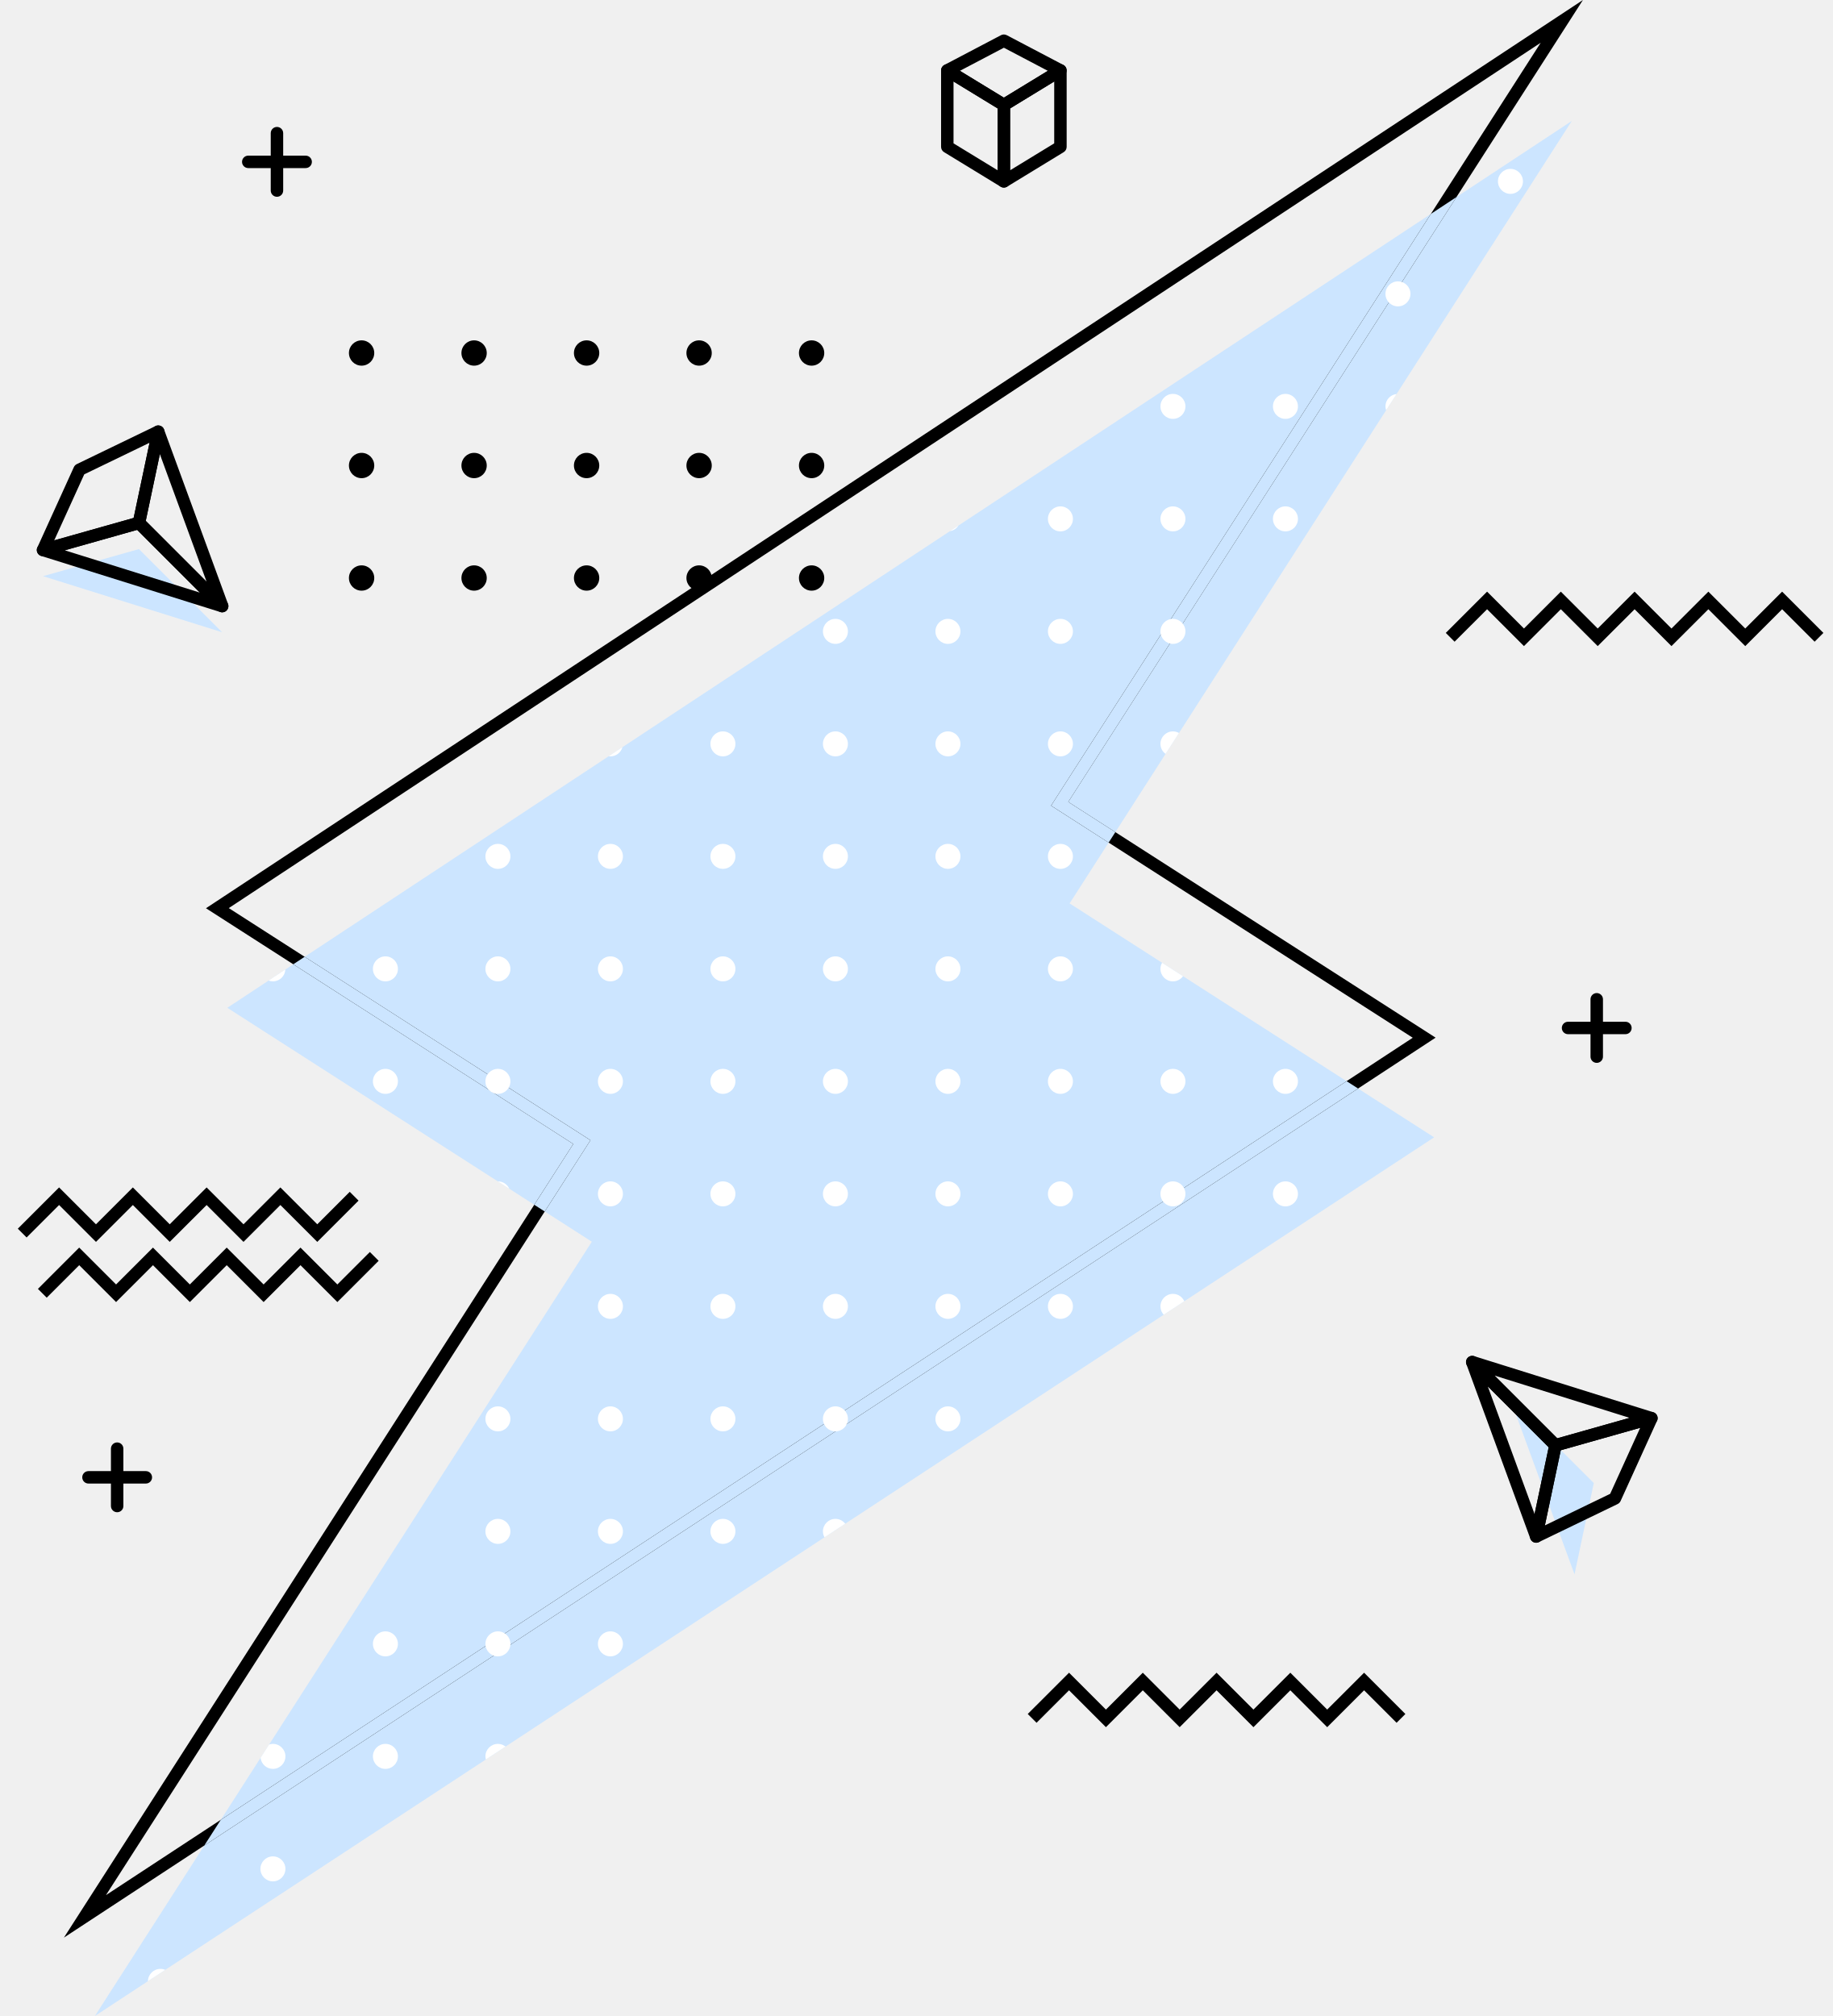
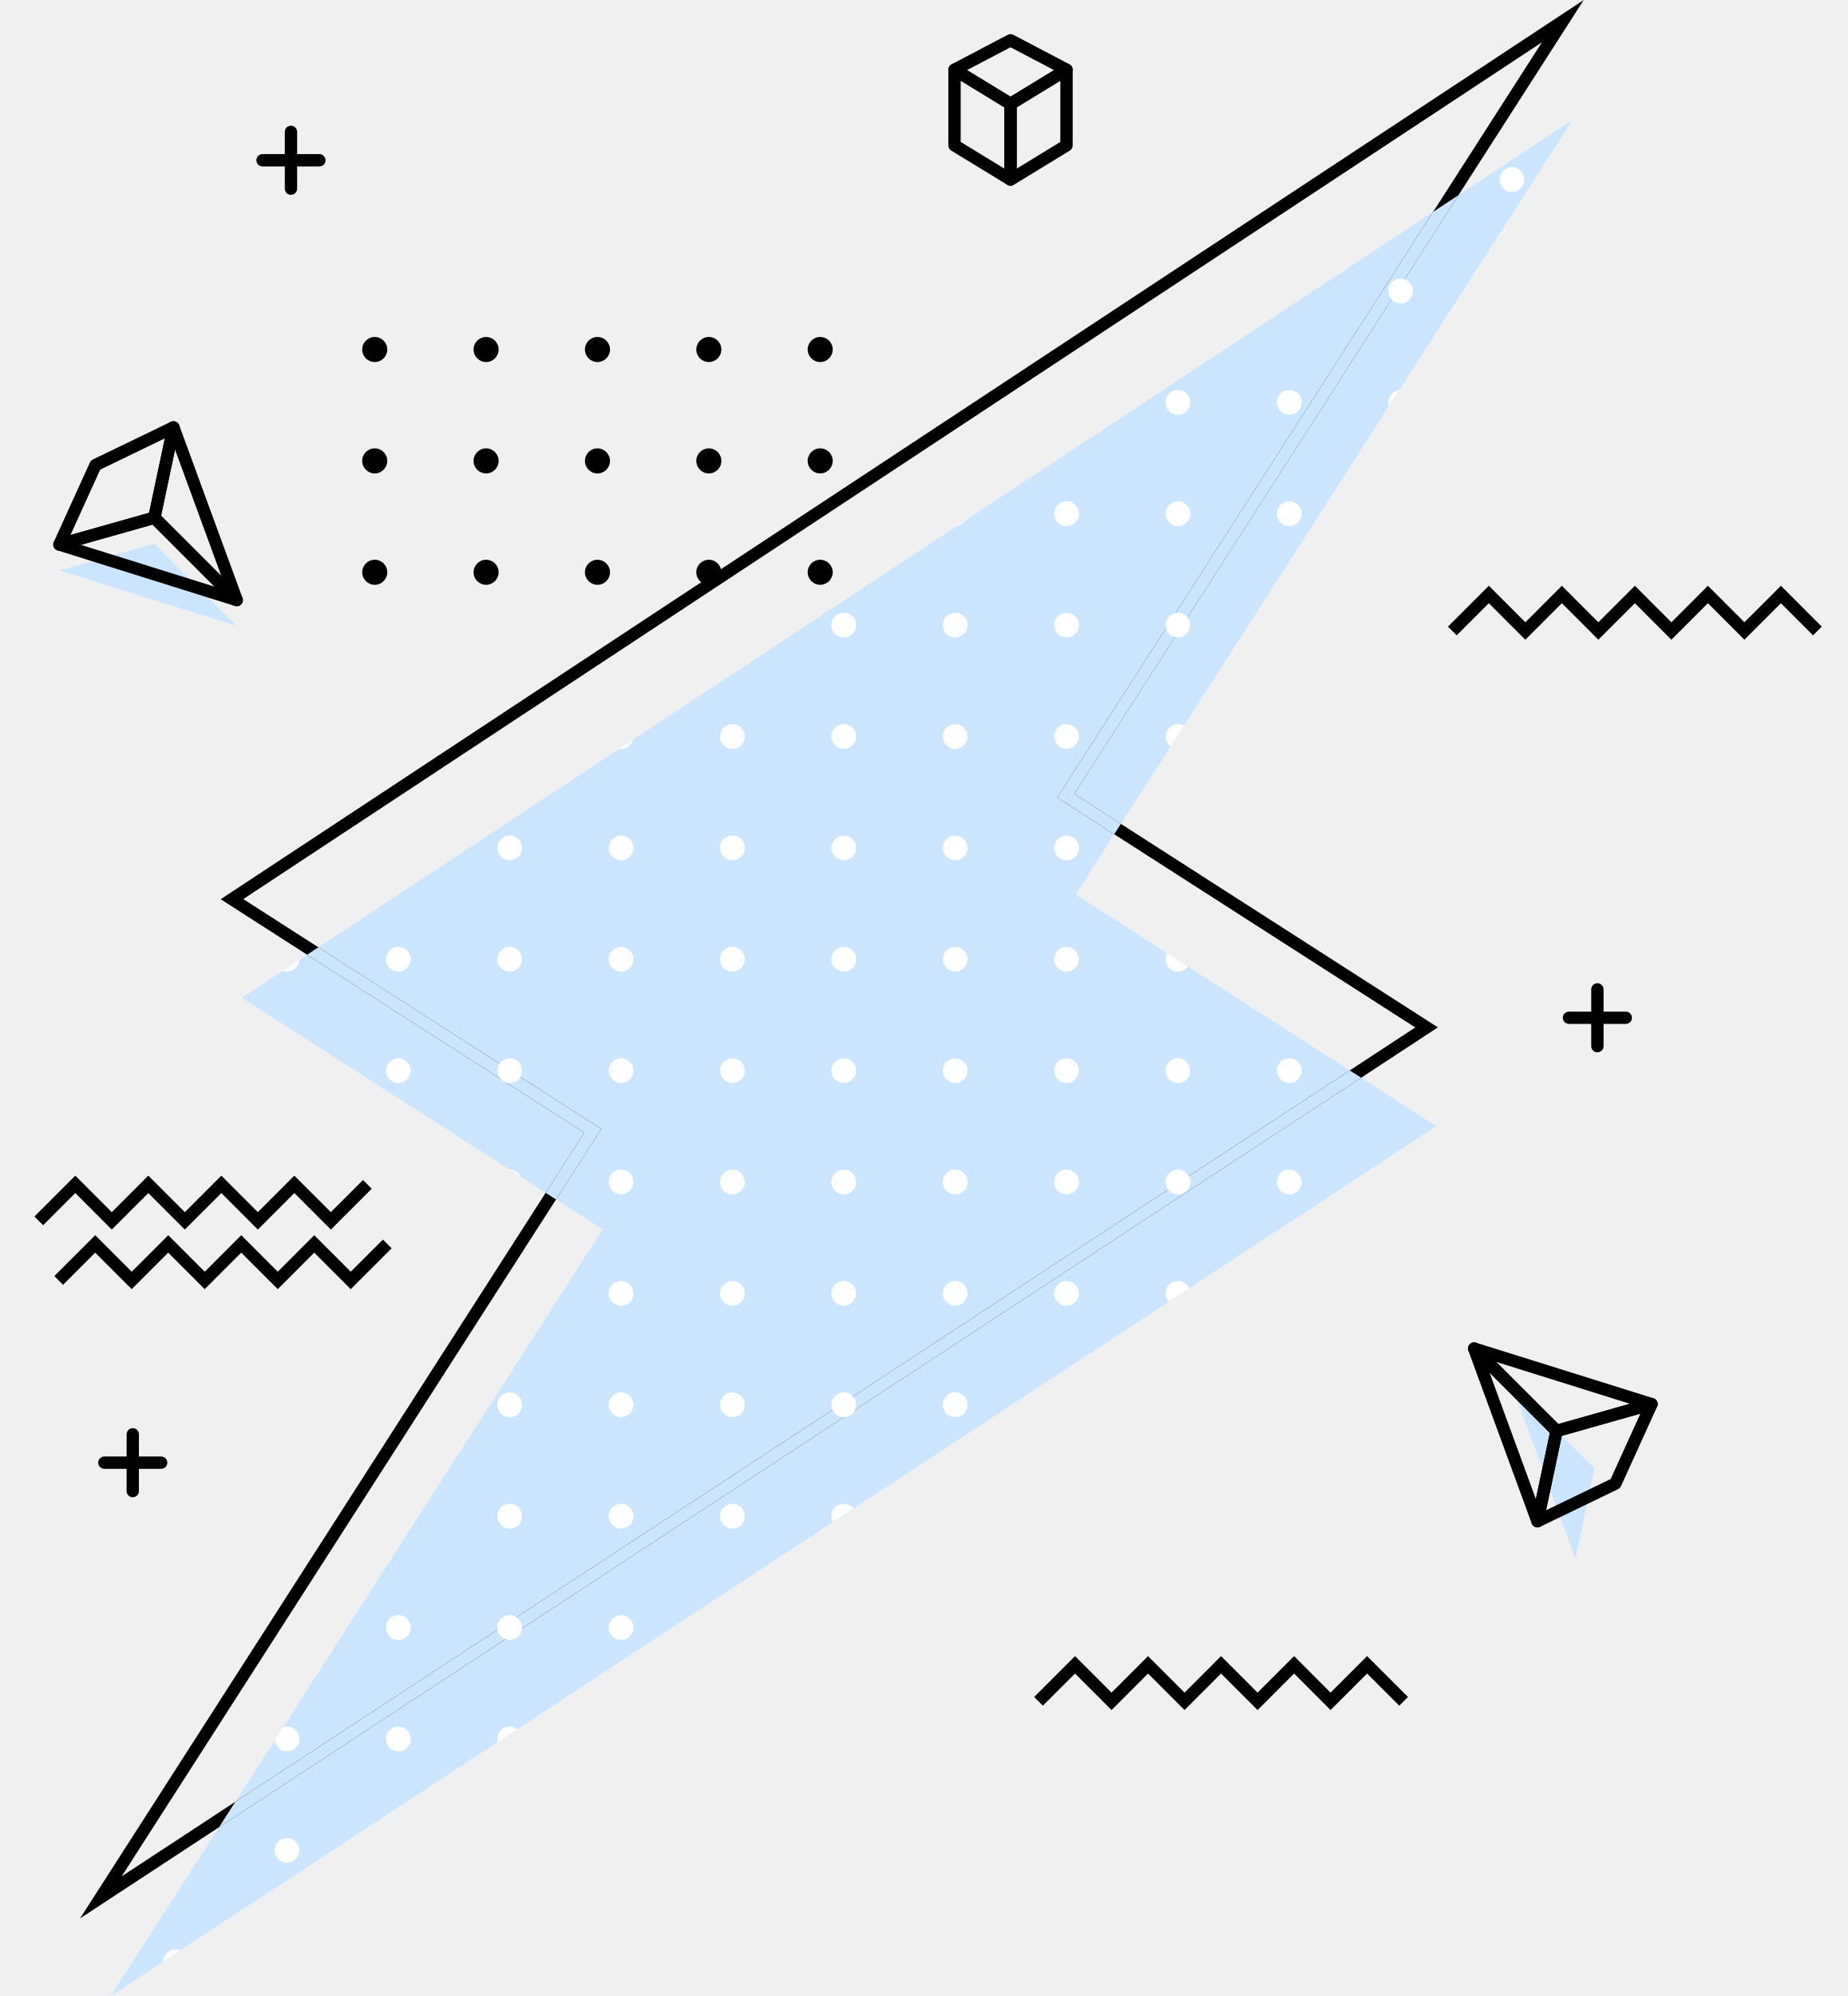
- <svg xmlns="http://www.w3.org/2000/svg" width="100" height="110" viewBox="0 0 100 110" fill="none">
+ <svg xmlns="http://www.w3.org/2000/svg" width="100" height="108" viewBox="0 0 100 110" fill="none">
  <path d="M2.347 31.438L7.582 29.959L12.122 34.499L2.347 31.438Z" fill="#CCE5FF" />
  <path d="M82.42 76.382L86.96 80.922L85.909 85.901L82.42 76.382Z" fill="#CCE5FF" />
  <path d="M85.758 6.602L12.403 54.989L32.291 67.752L5.177 110L78.248 62.057L58.36 49.293L85.758 6.602Z" fill="#CCE5FF" />
  <path d="M3.487 105.723L31.279 62.419L11.238 49.557L86.368 0L58.286 43.755L78.329 56.618L3.487 105.723ZM12.483 49.549L32.217 62.214L32.034 62.5L5.781 103.405L77.082 56.623L57.348 43.959L57.532 43.673L84.064 2.332L12.483 49.549Z" fill="black" />
  <path d="M29.721 66.103L32.034 62.5L32.217 62.215L16.622 52.205L16.002 52.614L31.279 62.419L29.15 65.737L29.721 66.103Z" fill="#CCE5FF" />
  <path d="M73.473 58.992L12.047 99.294L11.147 100.697L74.099 59.393L73.473 58.992Z" fill="#CCE5FF" />
  <path d="M79.468 10.751L78.069 11.674L57.532 43.673L57.349 43.959L60.489 45.975L60.856 45.403L58.287 43.755L79.468 10.751Z" fill="#CCE5FF" />
  <path d="M39.444 39.907C39.067 39.907 38.762 40.212 38.762 40.589C38.762 40.965 39.067 41.27 39.444 41.27C39.821 41.27 40.126 40.965 40.126 40.589C40.126 40.212 39.821 39.907 39.444 39.907Z" fill="white" />
  <path d="M33.306 89.013C32.929 89.013 32.624 89.319 32.624 89.695C32.624 90.072 32.929 90.377 33.306 90.377C33.682 90.377 33.988 90.071 33.988 89.695C33.988 89.319 33.682 89.013 33.306 89.013Z" fill="white" />
  <path d="M33.306 82.875C32.929 82.875 32.624 83.181 32.624 83.557C32.624 83.933 32.929 84.239 33.306 84.239C33.682 84.239 33.988 83.934 33.988 83.557C33.988 83.18 33.682 82.875 33.306 82.875Z" fill="white" />
  <path d="M33.306 76.736C32.929 76.736 32.624 77.042 32.624 77.418C32.624 77.795 32.929 78.1 33.306 78.1C33.682 78.1 33.988 77.795 33.988 77.418C33.988 77.042 33.682 76.736 33.306 76.736Z" fill="white" />
  <path d="M39.444 46.045C39.067 46.045 38.762 46.35 38.762 46.727C38.762 47.103 39.067 47.408 39.444 47.408C39.821 47.408 40.126 47.103 40.126 46.727C40.126 46.35 39.821 46.045 39.444 46.045Z" fill="white" />
  <path d="M39.444 70.598C39.067 70.598 38.762 70.904 38.762 71.28C38.762 71.657 39.067 71.962 39.444 71.962C39.821 71.962 40.126 71.656 40.126 71.28C40.126 70.904 39.821 70.598 39.444 70.598Z" fill="white" />
  <path d="M39.444 64.46C39.067 64.46 38.762 64.765 38.762 65.141C38.762 65.518 39.067 65.823 39.444 65.823C39.821 65.823 40.126 65.518 40.126 65.141C40.126 64.765 39.821 64.46 39.444 64.46Z" fill="white" />
  <path d="M39.444 82.875C39.067 82.875 38.762 83.181 38.762 83.557C38.762 83.933 39.067 84.239 39.444 84.239C39.821 84.239 40.126 83.934 40.126 83.557C40.126 83.18 39.821 82.875 39.444 82.875Z" fill="white" />
  <path d="M39.444 52.183C39.067 52.183 38.762 52.489 38.762 52.865C38.762 53.242 39.067 53.547 39.444 53.547C39.821 53.547 40.126 53.242 40.126 52.865C40.126 52.488 39.821 52.183 39.444 52.183Z" fill="white" />
  <path d="M39.444 58.321C39.067 58.321 38.762 58.627 38.762 59.003C38.762 59.38 39.067 59.685 39.444 59.685C39.821 59.685 40.126 59.38 40.126 59.003C40.126 58.627 39.821 58.321 39.444 58.321Z" fill="white" />
  <path d="M33.306 46.045C32.929 46.045 32.624 46.35 32.624 46.727C32.624 47.103 32.929 47.408 33.306 47.408C33.682 47.408 33.988 47.103 33.988 46.727C33.988 46.35 33.682 46.045 33.306 46.045Z" fill="white" />
  <path d="M33.961 40.768L33.213 41.261C33.244 41.265 33.274 41.27 33.306 41.27C33.62 41.27 33.882 41.057 33.961 40.768Z" fill="white" />
  <path d="M27.168 82.875C26.791 82.875 26.485 83.181 26.485 83.557C26.485 83.933 26.791 84.239 27.168 84.239C27.544 84.239 27.849 83.934 27.849 83.557C27.849 83.18 27.544 82.875 27.168 82.875Z" fill="white" />
  <path d="M27.168 89.013C26.791 89.013 26.485 89.319 26.485 89.695C26.485 90.072 26.791 90.377 27.168 90.377C27.544 90.377 27.849 90.071 27.849 89.695C27.849 89.319 27.544 89.013 27.168 89.013Z" fill="white" />
  <path d="M33.306 70.598C32.929 70.598 32.624 70.904 32.624 71.28C32.624 71.657 32.929 71.962 33.306 71.962C33.682 71.962 33.988 71.656 33.988 71.28C33.988 70.904 33.682 70.598 33.306 70.598Z" fill="white" />
  <path d="M33.306 64.46C32.929 64.46 32.624 64.765 32.624 65.141C32.624 65.518 32.929 65.823 33.306 65.823C33.682 65.823 33.988 65.518 33.988 65.141C33.988 64.765 33.682 64.46 33.306 64.46Z" fill="white" />
  <path d="M33.306 58.321C32.929 58.321 32.624 58.627 32.624 59.003C32.624 59.38 32.929 59.685 33.306 59.685C33.682 59.685 33.988 59.38 33.988 59.003C33.988 58.627 33.682 58.321 33.306 58.321Z" fill="white" />
  <path d="M33.306 52.183C32.929 52.183 32.624 52.489 32.624 52.865C32.624 53.242 32.929 53.547 33.306 53.547C33.682 53.547 33.988 53.242 33.988 52.865C33.988 52.488 33.682 52.183 33.306 52.183Z" fill="white" />
  <path d="M27.168 76.736C26.791 76.736 26.485 77.042 26.485 77.418C26.485 77.795 26.791 78.1 27.168 78.1C27.544 78.1 27.849 77.795 27.849 77.418C27.849 77.042 27.544 76.736 27.168 76.736Z" fill="white" />
  <path d="M51.721 46.045C51.345 46.045 51.039 46.35 51.039 46.727C51.039 47.103 51.345 47.408 51.721 47.408C52.098 47.408 52.403 47.103 52.403 46.727C52.403 46.35 52.097 46.045 51.721 46.045Z" fill="white" />
  <path d="M51.721 52.183C51.345 52.183 51.039 52.489 51.039 52.865C51.039 53.242 51.345 53.547 51.721 53.547C52.098 53.547 52.403 53.242 52.403 52.865C52.403 52.488 52.097 52.183 51.721 52.183Z" fill="white" />
  <path d="M51.721 33.768C51.345 33.768 51.039 34.073 51.039 34.45C51.039 34.826 51.345 35.132 51.721 35.132C52.098 35.132 52.403 34.826 52.403 34.45C52.403 34.073 52.097 33.768 51.721 33.768Z" fill="white" />
  <path d="M51.721 39.907C51.345 39.907 51.039 40.212 51.039 40.589C51.039 40.965 51.345 41.27 51.721 41.27C52.098 41.27 52.403 40.965 52.403 40.589C52.403 40.212 52.097 39.907 51.721 39.907Z" fill="white" />
  <path d="M51.721 58.321C51.345 58.321 51.039 58.627 51.039 59.003C51.039 59.38 51.345 59.685 51.721 59.685C52.098 59.685 52.403 59.38 52.403 59.003C52.403 58.627 52.097 58.321 51.721 58.321Z" fill="white" />
  <path d="M8.071 108.101L9.015 107.481C8.934 107.447 8.845 107.429 8.752 107.429C8.379 107.429 8.077 107.729 8.071 108.101Z" fill="white" />
  <path d="M51.721 70.598C51.345 70.598 51.039 70.904 51.039 71.28C51.039 71.657 51.345 71.962 51.721 71.962C52.098 71.962 52.403 71.656 52.403 71.28C52.403 70.904 52.097 70.598 51.721 70.598Z" fill="white" />
  <path d="M51.721 64.46C51.345 64.46 51.039 64.765 51.039 65.141C51.039 65.518 51.345 65.823 51.721 65.823C52.098 65.823 52.403 65.518 52.403 65.141C52.403 64.765 52.097 64.46 51.721 64.46Z" fill="white" />
  <path d="M51.721 76.736C51.345 76.736 51.039 77.042 51.039 77.418C51.039 77.795 51.345 78.1 51.721 78.1C52.098 78.1 52.403 77.795 52.403 77.418C52.403 77.042 52.097 76.736 51.721 76.736Z" fill="white" />
  <path d="M45.582 64.46C45.206 64.46 44.901 64.765 44.901 65.141C44.901 65.518 45.206 65.823 45.582 65.823C45.959 65.823 46.264 65.518 46.264 65.141C46.264 64.765 45.959 64.46 45.582 64.46Z" fill="white" />
  <path d="M45.582 39.907C45.206 39.907 44.901 40.212 44.901 40.589C44.901 40.965 45.206 41.27 45.582 41.27C45.959 41.27 46.264 40.965 46.264 40.589C46.265 40.212 45.959 39.907 45.582 39.907Z" fill="white" />
  <path d="M45.582 46.045C45.206 46.045 44.901 46.35 44.901 46.727C44.901 47.103 45.206 47.408 45.582 47.408C45.959 47.408 46.264 47.103 46.264 46.727C46.265 46.35 45.959 46.045 45.582 46.045Z" fill="white" />
  <path d="M45.582 33.768C45.206 33.768 44.901 34.073 44.901 34.45C44.901 34.826 45.206 35.132 45.582 35.132C45.959 35.132 46.264 34.826 46.264 34.45C46.264 34.073 45.959 33.768 45.582 33.768Z" fill="white" />
  <path d="M45.582 52.183C45.206 52.183 44.901 52.489 44.901 52.865C44.901 53.242 45.206 53.547 45.582 53.547C45.959 53.547 46.264 53.242 46.264 52.865C46.265 52.488 45.959 52.183 45.582 52.183Z" fill="white" />
  <path d="M45.582 76.736C45.206 76.736 44.901 77.042 44.901 77.418C44.901 77.795 45.206 78.1 45.582 78.1C45.959 78.1 46.264 77.795 46.264 77.418C46.265 77.042 45.959 76.736 45.582 76.736Z" fill="white" />
  <path d="M45.582 70.598C45.206 70.598 44.901 70.904 44.901 71.28C44.901 71.657 45.206 71.962 45.582 71.962C45.959 71.962 46.264 71.656 46.264 71.28C46.265 70.904 45.959 70.598 45.582 70.598Z" fill="white" />
  <path d="M39.444 76.736C39.067 76.736 38.762 77.042 38.762 77.418C38.762 77.795 39.067 78.1 39.444 78.1C39.821 78.1 40.126 77.795 40.126 77.418C40.126 77.042 39.821 76.736 39.444 76.736Z" fill="white" />
  <path d="M45.582 58.321C45.206 58.321 44.901 58.627 44.901 59.003C44.901 59.38 45.206 59.685 45.582 59.685C45.959 59.685 46.264 59.38 46.264 59.003C46.265 58.627 45.959 58.321 45.582 58.321Z" fill="white" />
  <path d="M63.998 70.598C63.621 70.598 63.316 70.904 63.316 71.28C63.316 71.456 63.385 71.615 63.494 71.737L64.618 70.999C64.511 70.763 64.274 70.598 63.998 70.598Z" fill="white" />
  <path d="M57.859 53.547C58.236 53.547 58.541 53.242 58.541 52.865C58.541 52.488 58.236 52.183 57.859 52.183C57.483 52.183 57.177 52.489 57.177 52.865C57.177 53.242 57.483 53.547 57.859 53.547Z" fill="white" />
  <path d="M57.859 41.27C58.236 41.27 58.541 40.965 58.541 40.589C58.541 40.212 58.236 39.907 57.859 39.907C57.483 39.907 57.177 40.212 57.177 40.589C57.177 40.965 57.483 41.27 57.859 41.27Z" fill="white" />
  <path d="M57.859 47.409C58.236 47.409 58.541 47.103 58.541 46.727C58.541 46.35 58.236 46.045 57.859 46.045C57.483 46.045 57.177 46.351 57.177 46.727C57.177 47.103 57.483 47.409 57.859 47.409Z" fill="white" />
  <path d="M57.859 59.685C58.236 59.685 58.541 59.38 58.541 59.003C58.541 58.627 58.236 58.321 57.859 58.321C57.483 58.321 57.177 58.627 57.177 59.003C57.177 59.38 57.483 59.685 57.859 59.685Z" fill="white" />
  <path d="M63.998 28.994C64.375 28.994 64.68 28.688 64.68 28.312C64.68 27.935 64.374 27.63 63.998 27.63C63.621 27.63 63.316 27.935 63.316 28.312C63.316 28.688 63.621 28.994 63.998 28.994Z" fill="white" />
  <path d="M63.998 22.855C64.375 22.855 64.68 22.55 64.68 22.174C64.68 21.797 64.374 21.492 63.998 21.492C63.621 21.492 63.316 21.797 63.316 22.174C63.316 22.55 63.621 22.855 63.998 22.855Z" fill="white" />
  <path d="M63.998 35.132C64.375 35.132 64.68 34.827 64.68 34.45C64.68 34.074 64.374 33.768 63.998 33.768C63.621 33.768 63.316 34.074 63.316 34.45C63.316 34.827 63.621 35.132 63.998 35.132Z" fill="white" />
  <path d="M57.859 28.994C58.236 28.994 58.541 28.688 58.541 28.312C58.541 27.935 58.236 27.63 57.859 27.63C57.483 27.63 57.177 27.935 57.177 28.312C57.177 28.688 57.483 28.994 57.859 28.994Z" fill="white" />
  <path d="M57.859 35.132C58.236 35.132 58.541 34.826 58.541 34.45C58.541 34.073 58.236 33.768 57.859 33.768C57.483 33.768 57.177 34.073 57.177 34.45C57.177 34.826 57.483 35.132 57.859 35.132Z" fill="white" />
  <path d="M57.859 65.824C58.236 65.824 58.541 65.519 58.541 65.142C58.541 64.765 58.236 64.46 57.859 64.46C57.483 64.46 57.177 64.765 57.177 65.142C57.177 65.519 57.483 65.824 57.859 65.824Z" fill="white" />
  <path d="M82.413 9.214C82.036 9.214 81.731 9.52 81.731 9.896C81.731 10.273 82.036 10.578 82.413 10.578C82.79 10.578 83.095 10.273 83.095 9.896C83.095 9.52 82.79 9.214 82.413 9.214Z" fill="white" />
  <path d="M75.593 22.173C75.593 22.247 75.608 22.317 75.629 22.384L76.198 21.499C75.858 21.538 75.593 21.823 75.593 22.173Z" fill="white" />
  <path d="M76.275 16.717C76.651 16.717 76.957 16.411 76.957 16.035C76.957 15.659 76.651 15.353 76.275 15.353C75.898 15.353 75.593 15.659 75.593 16.035C75.593 16.411 75.898 16.717 76.275 16.717Z" fill="white" />
  <path d="M52.297 28.673L51.828 28.983C52.026 28.951 52.194 28.836 52.297 28.673Z" fill="white" />
  <path d="M63.316 52.865C63.316 53.242 63.621 53.547 63.998 53.547C64.225 53.547 64.425 53.435 64.549 53.265L63.406 52.532C63.35 52.63 63.316 52.743 63.316 52.865Z" fill="white" />
  <path d="M70.818 65.142C70.818 64.765 70.512 64.46 70.136 64.46C69.76 64.46 69.454 64.766 69.454 65.142C69.454 65.518 69.76 65.824 70.136 65.824C70.512 65.824 70.818 65.518 70.818 65.142Z" fill="white" />
  <path d="M70.136 58.321C69.759 58.321 69.454 58.627 69.454 59.003C69.454 59.38 69.76 59.685 70.136 59.685C70.512 59.685 70.818 59.38 70.818 59.003C70.818 58.627 70.513 58.321 70.136 58.321Z" fill="white" />
  <path d="M57.859 71.962C58.236 71.962 58.541 71.656 58.541 71.28C58.541 70.903 58.236 70.598 57.859 70.598C57.483 70.598 57.177 70.904 57.177 71.28C57.177 71.657 57.483 71.962 57.859 71.962Z" fill="white" />
  <path d="M27.168 64.46C27.165 64.46 27.163 64.46 27.161 64.46L27.789 64.863C27.682 64.626 27.445 64.46 27.168 64.46Z" fill="white" />
  <path d="M21.029 58.321C20.652 58.321 20.347 58.627 20.347 59.003C20.347 59.38 20.653 59.685 21.029 59.685C21.406 59.685 21.711 59.38 21.711 59.003C21.711 58.627 21.406 58.321 21.029 58.321Z" fill="white" />
  <path d="M21.029 52.183C20.652 52.183 20.347 52.489 20.347 52.865C20.347 53.242 20.653 53.547 21.029 53.547C21.406 53.547 21.711 53.242 21.711 52.865C21.711 52.488 21.406 52.183 21.029 52.183Z" fill="white" />
  <path d="M15.569 52.899L14.655 53.503C14.729 53.53 14.807 53.547 14.891 53.547C15.256 53.547 15.551 53.26 15.569 52.899Z" fill="white" />
  <path d="M63.998 64.46C63.621 64.46 63.316 64.765 63.316 65.141C63.316 65.518 63.621 65.823 63.998 65.823C64.375 65.823 64.68 65.518 64.68 65.141C64.68 64.765 64.374 64.46 63.998 64.46Z" fill="white" />
  <path d="M27.168 47.409C27.544 47.409 27.849 47.103 27.849 46.727C27.849 46.35 27.544 46.045 27.168 46.045C26.791 46.045 26.485 46.351 26.485 46.727C26.485 47.103 26.791 47.409 27.168 47.409Z" fill="white" />
  <path d="M21.029 95.152C20.652 95.152 20.347 95.457 20.347 95.834C20.347 96.211 20.653 96.516 21.029 96.516C21.406 96.516 21.711 96.21 21.711 95.834C21.711 95.457 21.406 95.152 21.029 95.152Z" fill="white" />
  <path d="M27.168 53.547C27.544 53.547 27.849 53.242 27.849 52.865C27.849 52.488 27.544 52.183 27.168 52.183C26.791 52.183 26.485 52.489 26.485 52.865C26.485 53.242 26.791 53.547 27.168 53.547Z" fill="white" />
  <path d="M21.029 89.013C20.652 89.013 20.347 89.319 20.347 89.695C20.347 90.072 20.653 90.377 21.029 90.377C21.406 90.377 21.711 90.071 21.711 89.695C21.711 89.319 21.406 89.013 21.029 89.013Z" fill="white" />
  <path d="M27.168 59.685C27.544 59.685 27.849 59.38 27.849 59.003C27.849 58.627 27.544 58.321 27.168 58.321C26.791 58.321 26.485 58.627 26.485 59.003C26.485 59.38 26.791 59.685 27.168 59.685Z" fill="white" />
  <path d="M70.136 28.994C70.513 28.994 70.818 28.688 70.818 28.312C70.818 27.935 70.512 27.63 70.136 27.63C69.76 27.63 69.454 27.935 69.454 28.312C69.454 28.688 69.76 28.994 70.136 28.994Z" fill="white" />
  <path d="M14.891 96.516C15.268 96.516 15.573 96.21 15.573 95.834C15.573 95.457 15.267 95.152 14.891 95.152C14.818 95.152 14.749 95.166 14.683 95.187L14.216 95.914C14.257 96.252 14.541 96.516 14.891 96.516Z" fill="white" />
  <path d="M63.998 39.907C63.621 39.907 63.316 40.212 63.316 40.589C63.316 40.814 63.427 41.012 63.595 41.136L64.327 39.995C64.229 39.94 64.118 39.907 63.998 39.907Z" fill="white" />
  <path d="M63.998 58.321C63.621 58.321 63.316 58.627 63.316 59.003C63.316 59.38 63.621 59.685 63.998 59.685C64.375 59.685 64.68 59.38 64.68 59.003C64.68 58.627 64.374 58.321 63.998 58.321Z" fill="white" />
  <path d="M70.136 22.855C70.513 22.855 70.818 22.55 70.818 22.174C70.818 21.797 70.512 21.492 70.136 21.492C69.76 21.492 69.454 21.797 69.454 22.174C69.454 22.55 69.76 22.855 70.136 22.855Z" fill="white" />
  <path d="M14.891 101.29C14.514 101.29 14.209 101.596 14.209 101.972C14.209 102.348 14.514 102.654 14.891 102.654C15.268 102.654 15.573 102.348 15.573 101.972C15.573 101.596 15.268 101.29 14.891 101.29Z" fill="white" />
  <path d="M45.582 82.875C45.206 82.875 44.901 83.181 44.901 83.557C44.901 83.675 44.933 83.784 44.986 83.881L46.117 83.138C45.992 82.979 45.801 82.875 45.582 82.875Z" fill="white" />
  <path d="M26.485 95.834C26.485 95.892 26.495 95.949 26.509 96.003L27.584 95.298C27.469 95.208 27.326 95.152 27.168 95.152C26.791 95.152 26.485 95.457 26.485 95.834Z" fill="white" />
  <path d="M72.414 94.241L70.403 92.229L68.39 94.241L66.378 92.229L64.365 94.241L62.353 92.229L60.341 94.241L58.329 92.229L56.556 94.001L56.076 93.521L58.329 91.269L60.341 93.281L62.353 91.269L64.365 93.281L66.378 91.269L68.39 93.281L70.403 91.269L72.414 93.281L74.427 91.269L76.68 93.521L76.2 94.001L74.427 92.229L72.414 94.241Z" fill="black" />
  <path d="M95.224 35.254L93.212 33.242L91.199 35.254L89.187 33.242L87.174 35.254L85.162 33.242L83.15 35.254L81.138 33.242L79.365 35.014L78.885 34.534L81.138 32.282L83.15 34.294L85.162 32.282L87.174 34.294L89.187 32.282L91.199 34.294L93.212 32.282L95.224 34.294L97.236 32.282L99.488 34.534L99.008 35.014L97.236 33.242L95.224 35.254Z" fill="black" />
  <path d="M13.286 67.762L11.274 65.75L9.261 67.762L7.249 65.75L5.236 67.762L3.224 65.75L1.452 67.522L0.972 67.042L3.224 64.79L5.236 66.802L7.249 64.79L9.261 66.802L11.274 64.79L13.286 66.802L15.298 64.79L17.311 66.802L19.083 65.03L19.563 65.51L17.311 67.762L15.298 65.75L13.286 67.762Z" fill="black" />
  <path d="M18.407 71.045L16.395 69.033L14.383 71.045L12.37 69.033L10.358 71.045L8.346 69.033L6.333 71.045L4.321 69.033L2.549 70.806L2.069 70.326L4.321 68.073L6.333 70.085L8.346 68.073L10.358 70.085L12.37 68.073L14.383 70.085L16.395 68.073L18.407 70.085L20.18 68.313L20.66 68.793L18.407 71.045Z" fill="black" />
  <path d="M2.348 30.349C2.25 30.349 2.155 30.307 2.09 30.231C2.004 30.13 1.984 29.989 2.039 29.869L4.03 25.488C4.063 25.416 4.12 25.358 4.191 25.323L8.487 23.247C8.604 23.19 8.742 23.205 8.844 23.285C8.946 23.365 8.994 23.496 8.967 23.622L7.915 28.601C7.889 28.724 7.797 28.823 7.675 28.857L2.441 30.336C2.409 30.345 2.378 30.349 2.348 30.349ZM4.597 25.881L2.959 29.484L7.292 28.26L8.159 24.159L4.597 25.881Z" fill="black" />
  <path d="M12.123 33.411C12.089 33.411 12.055 33.406 12.021 33.395L2.246 30.334C2.103 30.289 2.006 30.155 2.008 30.005C2.01 29.855 2.11 29.724 2.255 29.683L7.489 28.204C7.608 28.17 7.734 28.204 7.822 28.29L12.363 32.831C12.473 32.941 12.494 33.113 12.413 33.247C12.35 33.35 12.239 33.411 12.123 33.411ZM3.536 30.027L10.905 32.334L7.483 28.911L3.536 30.027Z" fill="black" />
  <path d="M12.123 33.411C12.035 33.411 11.948 33.377 11.883 33.311L7.342 28.771C7.26 28.69 7.226 28.573 7.249 28.461L8.302 23.483C8.333 23.334 8.459 23.225 8.609 23.214C8.756 23.204 8.9 23.294 8.952 23.436L12.441 32.955C12.496 33.105 12.439 33.272 12.305 33.358C12.249 33.393 12.186 33.411 12.123 33.411ZM7.952 28.421L11.274 31.743L8.722 24.779L7.952 28.421Z" fill="black" />
  <path d="M83.817 84.177C83.742 84.177 83.668 84.152 83.608 84.105C83.506 84.024 83.458 83.894 83.485 83.767L84.537 78.789C84.563 78.665 84.656 78.567 84.777 78.532L90.011 77.053C90.139 77.017 90.275 77.058 90.361 77.158C90.448 77.259 90.468 77.4 90.413 77.52L88.422 81.901C88.389 81.973 88.332 82.031 88.261 82.066L83.965 84.142C83.918 84.166 83.867 84.177 83.817 84.177ZM85.159 79.13L84.292 83.231L87.854 81.508L89.492 77.905L85.159 79.13Z" fill="black" />
  <path d="M84.869 79.199C84.78 79.199 84.694 79.163 84.629 79.099L80.088 74.559C79.978 74.448 79.957 74.277 80.038 74.143C80.119 74.009 80.281 73.948 80.43 73.995L90.205 77.056C90.348 77.101 90.445 77.235 90.443 77.385C90.441 77.535 90.341 77.666 90.196 77.707L84.962 79.186C84.931 79.195 84.9 79.199 84.869 79.199ZM81.545 75.055L84.968 78.478L88.915 77.363L81.545 75.055Z" fill="black" />
  <path d="M83.817 84.177C83.675 84.177 83.547 84.089 83.498 83.954L80.009 74.435C79.954 74.286 80.011 74.118 80.145 74.033C80.28 73.947 80.456 73.966 80.568 74.079L85.109 78.619C85.191 78.701 85.225 78.817 85.201 78.929L84.149 83.908C84.118 84.056 83.992 84.165 83.841 84.176C83.833 84.176 83.825 84.177 83.817 84.177ZM81.177 75.647L83.729 82.612L84.499 78.969L81.177 75.647Z" fill="black" />
  <path d="M54.773 10.236C54.712 10.236 54.65 10.219 54.596 10.186L51.51 8.302C51.409 8.24 51.347 8.131 51.347 8.012V3.842C51.347 3.719 51.414 3.606 51.521 3.546C51.628 3.485 51.759 3.488 51.864 3.552L54.95 5.436C55.051 5.498 55.113 5.608 55.113 5.726V9.896C55.113 10.019 55.046 10.132 54.939 10.193C54.888 10.222 54.83 10.236 54.773 10.236ZM52.026 7.822L54.434 9.292V5.917L52.026 4.447V7.822Z" fill="black" />
  <path d="M54.773 10.236C54.716 10.236 54.658 10.222 54.607 10.193C54.5 10.132 54.434 10.019 54.434 9.896V5.726C54.434 5.608 54.495 5.498 54.596 5.436L57.683 3.552C57.787 3.488 57.919 3.486 58.026 3.546C58.133 3.606 58.199 3.719 58.199 3.842V8.012C58.199 8.131 58.138 8.24 58.037 8.302L54.95 10.186C54.896 10.219 54.835 10.236 54.773 10.236ZM55.113 5.917V9.292L57.52 7.822V4.448L55.113 5.917Z" fill="black" />
  <path d="M54.773 6.066C54.712 6.066 54.65 6.05 54.596 6.016L51.51 4.132C51.406 4.069 51.344 3.954 51.347 3.832C51.351 3.709 51.42 3.599 51.529 3.542L54.615 1.92C54.714 1.868 54.832 1.868 54.931 1.92L58.018 3.542C58.126 3.599 58.195 3.709 58.199 3.832C58.203 3.954 58.141 4.069 58.036 4.132L54.95 6.016C54.896 6.049 54.835 6.066 54.773 6.066ZM52.374 3.865L54.773 5.328L57.172 3.865L54.773 2.604L52.374 3.865Z" fill="black" />
  <path d="M19.729 32.229C20.111 32.229 20.42 31.92 20.42 31.538C20.42 31.157 20.111 30.848 19.729 30.848C19.348 30.848 19.038 31.157 19.038 31.538C19.038 31.92 19.348 32.229 19.729 32.229Z" fill="black" />
  <path d="M25.867 32.229C26.249 32.229 26.558 31.92 26.558 31.538C26.558 31.157 26.249 30.848 25.867 30.848C25.486 30.848 25.177 31.157 25.177 31.538C25.177 31.92 25.486 32.229 25.867 32.229Z" fill="black" />
  <path d="M32.006 32.229C32.387 32.229 32.697 31.92 32.697 31.538C32.697 31.157 32.387 30.848 32.006 30.848C31.624 30.848 31.315 31.157 31.315 31.538C31.315 31.92 31.624 32.229 32.006 32.229Z" fill="black" />
  <path d="M38.144 32.229C38.526 32.229 38.835 31.92 38.835 31.538C38.835 31.157 38.526 30.848 38.144 30.848C37.763 30.848 37.453 31.157 37.453 31.538C37.453 31.92 37.763 32.229 38.144 32.229Z" fill="black" />
  <path d="M44.283 32.229C44.664 32.229 44.973 31.92 44.973 31.538C44.973 31.157 44.664 30.848 44.283 30.848C43.901 30.848 43.592 31.157 43.592 31.538C43.592 31.92 43.901 32.229 44.283 32.229Z" fill="black" />
  <path d="M19.729 26.091C20.111 26.091 20.42 25.782 20.42 25.4C20.42 25.019 20.111 24.709 19.729 24.709C19.348 24.709 19.038 25.019 19.038 25.4C19.038 25.782 19.348 26.091 19.729 26.091Z" fill="black" />
  <path d="M25.867 26.091C26.249 26.091 26.558 25.782 26.558 25.4C26.558 25.019 26.249 24.709 25.867 24.709C25.486 24.709 25.177 25.019 25.177 25.4C25.177 25.782 25.486 26.091 25.867 26.091Z" fill="black" />
  <path d="M32.006 26.091C32.387 26.091 32.697 25.782 32.697 25.4C32.697 25.019 32.387 24.709 32.006 24.709C31.624 24.709 31.315 25.019 31.315 25.4C31.315 25.782 31.624 26.091 32.006 26.091Z" fill="black" />
  <path d="M38.144 26.091C38.526 26.091 38.835 25.782 38.835 25.4C38.835 25.019 38.526 24.709 38.144 24.709C37.763 24.709 37.453 25.019 37.453 25.4C37.453 25.782 37.763 26.091 38.144 26.091Z" fill="black" />
  <path d="M44.283 26.091C44.664 26.091 44.973 25.782 44.973 25.4C44.973 25.019 44.664 24.709 44.283 24.709C43.901 24.709 43.592 25.019 43.592 25.4C43.592 25.782 43.901 26.091 44.283 26.091Z" fill="black" />
  <path d="M19.729 19.952C20.111 19.952 20.42 19.643 20.42 19.261C20.42 18.88 20.111 18.571 19.729 18.571C19.348 18.571 19.038 18.88 19.038 19.261C19.038 19.643 19.348 19.952 19.729 19.952Z" fill="black" />
  <path d="M25.867 19.952C26.249 19.952 26.558 19.643 26.558 19.261C26.558 18.88 26.249 18.571 25.867 18.571C25.486 18.571 25.177 18.88 25.177 19.261C25.177 19.643 25.486 19.952 25.867 19.952Z" fill="black" />
  <path d="M32.006 19.952C32.387 19.952 32.697 19.643 32.697 19.261C32.697 18.88 32.387 18.571 32.006 18.571C31.624 18.571 31.315 18.88 31.315 19.261C31.315 19.643 31.624 19.952 32.006 19.952Z" fill="black" />
  <path d="M38.144 19.952C38.526 19.952 38.835 19.643 38.835 19.261C38.835 18.88 38.526 18.571 38.144 18.571C37.763 18.571 37.453 18.88 37.453 19.261C37.453 19.643 37.763 19.952 38.144 19.952Z" fill="black" />
  <path d="M44.283 19.952C44.664 19.952 44.973 19.643 44.973 19.261C44.973 18.88 44.664 18.571 44.283 18.571C43.901 18.571 43.592 18.88 43.592 19.261C43.592 19.643 43.901 19.952 44.283 19.952Z" fill="black" />
  <path d="M15.451 10.398V9.171H16.677C16.865 9.171 17.017 9.019 17.017 8.832C17.017 8.644 16.865 8.492 16.677 8.492H15.451V7.266C15.451 7.078 15.3 6.926 15.112 6.926C14.924 6.926 14.772 7.078 14.772 7.266V8.492H13.546C13.358 8.492 13.206 8.644 13.206 8.832C13.206 9.019 13.358 9.171 13.546 9.171H14.772V10.398C14.772 10.585 14.924 10.737 15.112 10.737C15.3 10.737 15.451 10.585 15.451 10.398Z" fill="black" />
  <path d="M87.461 57.655V56.429H88.686C88.874 56.429 89.026 56.277 89.026 56.09C89.026 55.902 88.874 55.75 88.686 55.75H87.461V54.524C87.461 54.337 87.309 54.185 87.121 54.185C86.933 54.185 86.781 54.337 86.781 54.524V55.75H85.556C85.368 55.75 85.216 55.902 85.216 56.09C85.216 56.277 85.368 56.429 85.556 56.429H86.781V57.655C86.781 57.842 86.933 57.994 87.121 57.994C87.309 57.994 87.461 57.842 87.461 57.655Z" fill="black" />
  <path d="M6.732 82.174V80.948H7.958C8.145 80.948 8.297 80.796 8.297 80.609C8.297 80.421 8.145 80.269 7.958 80.269H6.732V79.043C6.732 78.856 6.58 78.704 6.392 78.704C6.205 78.704 6.053 78.856 6.053 79.043V80.269H4.827C4.639 80.269 4.488 80.421 4.488 80.609C4.488 80.796 4.639 80.948 4.827 80.948H6.053V82.174C6.053 82.362 6.205 82.513 6.393 82.513C6.58 82.513 6.732 82.362 6.732 82.174Z" fill="black" />
</svg>
